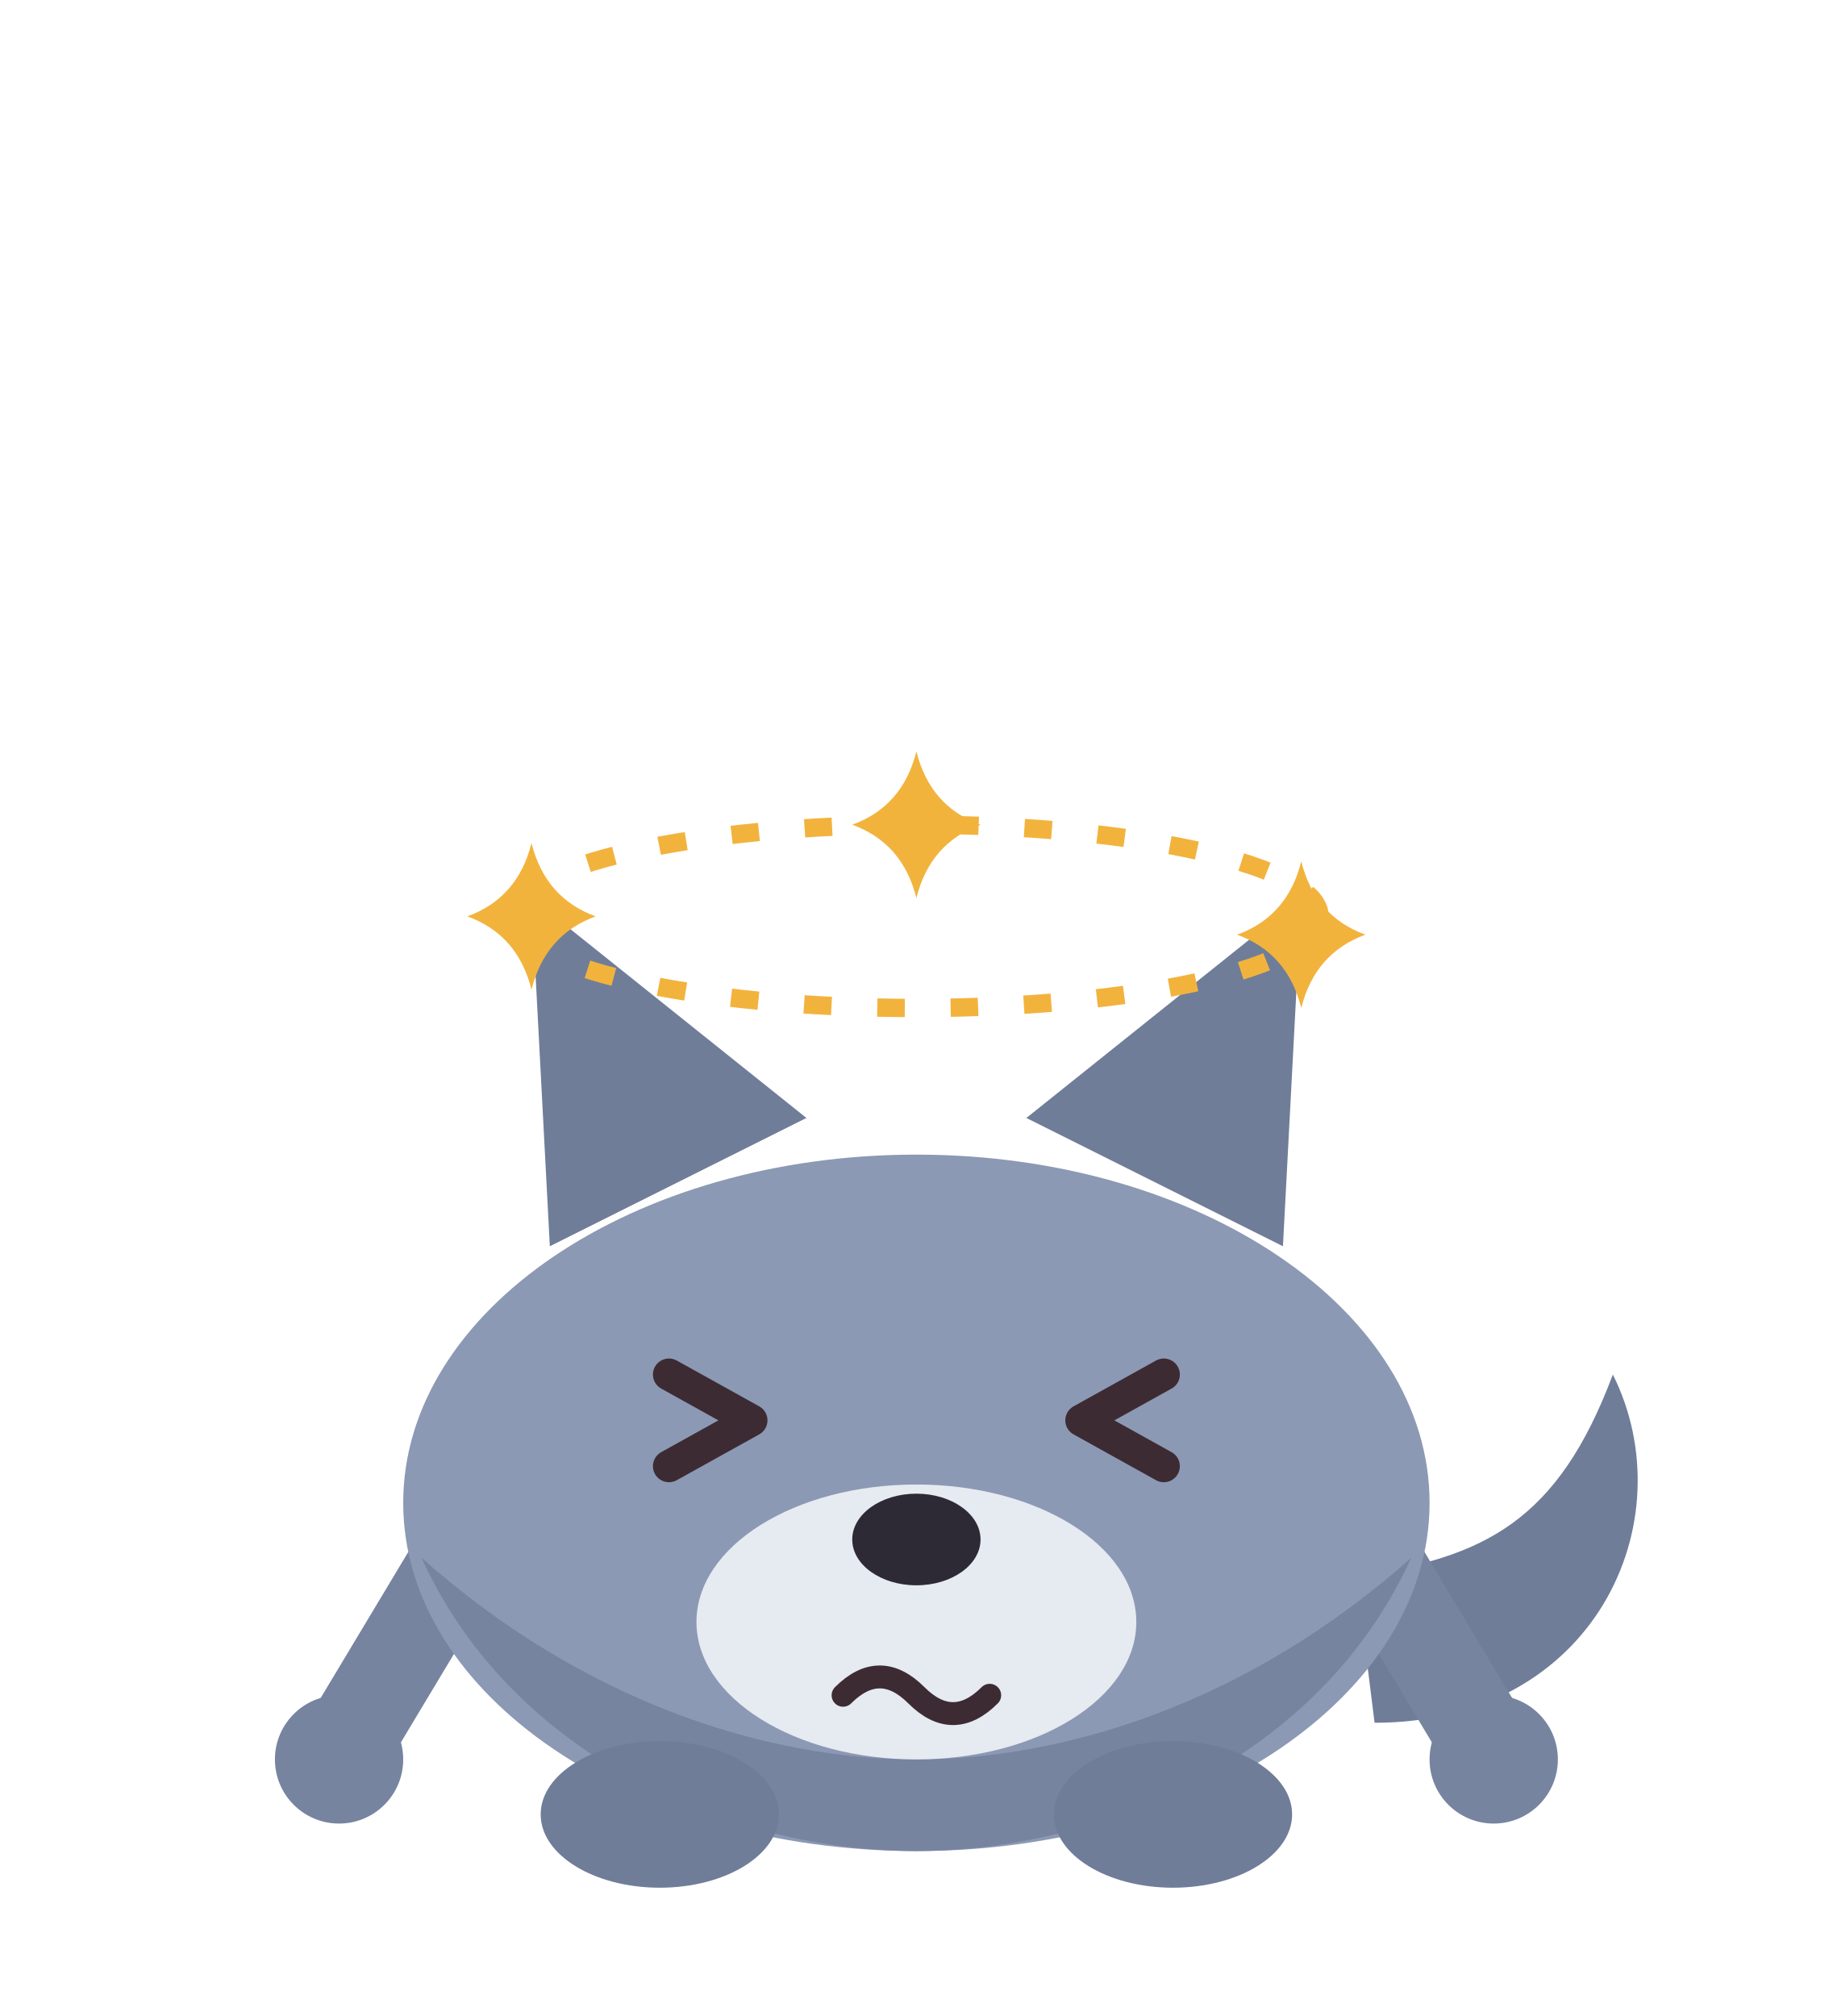
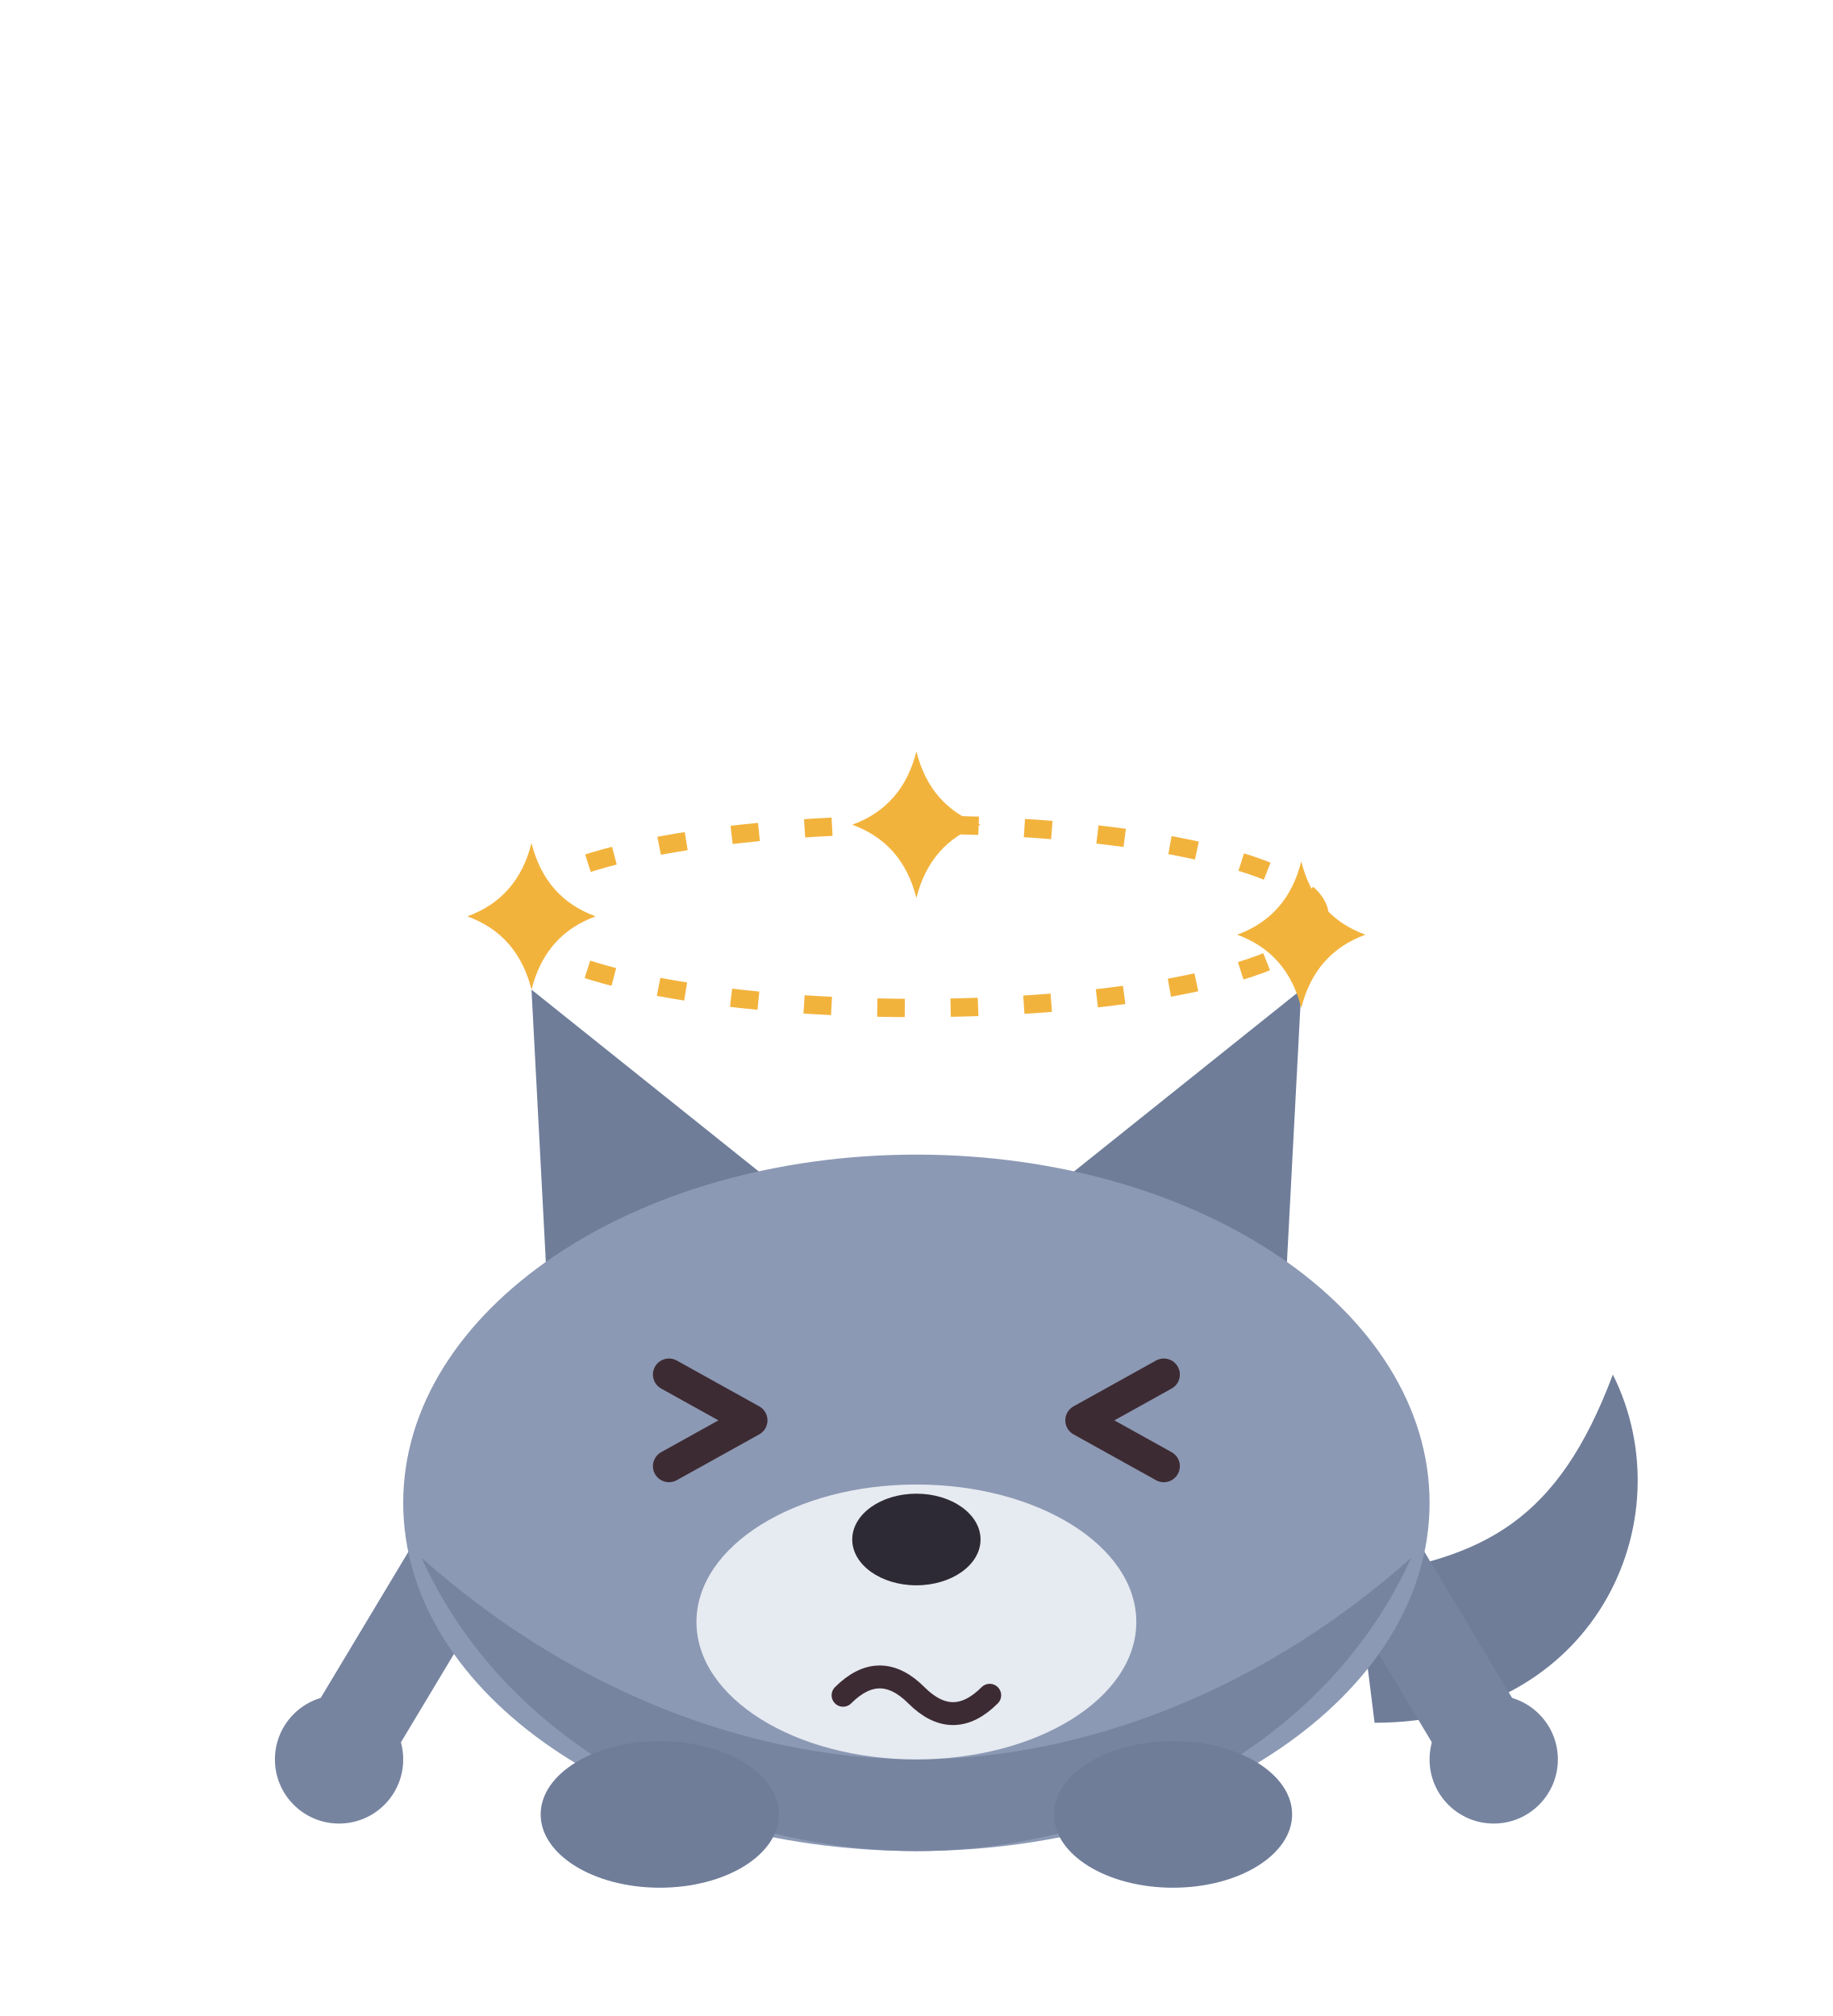
<svg xmlns="http://www.w3.org/2000/svg" viewBox="0 0 200 220" width="200" height="220">
  <path d="M150 188 C174 188 184 166 176 150 C170 166 162 170 148 172 Z" fill="#6F7D99" />
-   <path d="M60 136 L58 98 L88 122 Z M140 136 L142 98 L112 122 Z" fill="#6F7D99" />
+   <path d="M60 146 L58 108 L88 132 Z M140 146 L142 108 L112 132 Z" fill="#6F7D99" />
  <path d="M50 170 L38 190 M150 170 L162 190" fill="none" stroke="#7684A0" stroke-width="10" stroke-linecap="round" />
  <circle cx="37" cy="192" r="7" fill="#7684A0" />
  <circle cx="163" cy="192" r="7" fill="#7684A0" />
  <ellipse cx="100" cy="164" rx="56" ry="38" fill="#8C99B4" />
  <path d="M46 170 C56 192 80 202 100 202 C120 202 144 192 154 170 C136 186 116 192 100 192 C84 192 64 186 46 170 Z" fill="#7684A0" />
  <ellipse cx="72" cy="198" rx="13" ry="8" fill="#6F7D99" />
  <ellipse cx="128" cy="198" rx="13" ry="8" fill="#6F7D99" />
  <ellipse cx="100" cy="177" rx="24" ry="15" fill="#E6EAF1" />
  <ellipse cx="100" cy="168" rx="7" ry="5" fill="#2E2A35" />
  <path d="M73 150 L82 155 L73 160 M127 150 L118 155 L127 160" fill="none" stroke="#3D2B33" stroke-width="3.5" stroke-linecap="round" stroke-linejoin="round" />
  <path d="M92 185 Q96 181 100 185 Q104 189 108 185" fill="none" stroke="#3D2B33" stroke-width="2.5" stroke-linecap="round" />
  <ellipse cx="100" cy="100" rx="44" ry="10" fill="none" stroke="#F2B33D" stroke-width="2" stroke-dasharray="3 5" />
  <path d="M58 92 Q59.5 98 65 100 Q59.5 102 58 108 Q56.5 102 51 100 Q56.5 98 58 92 Z M100 82 Q101.5 88 107 90 Q101.5 92 100 98 Q98.5 92 93 90 Q98.5 88 100 82 Z M142 94 Q143.5 100 149 102 Q143.5 104 142 110 Q140.5 104 135 102 Q140.5 100 142 94 Z" fill="#F2B33D" />
</svg>
